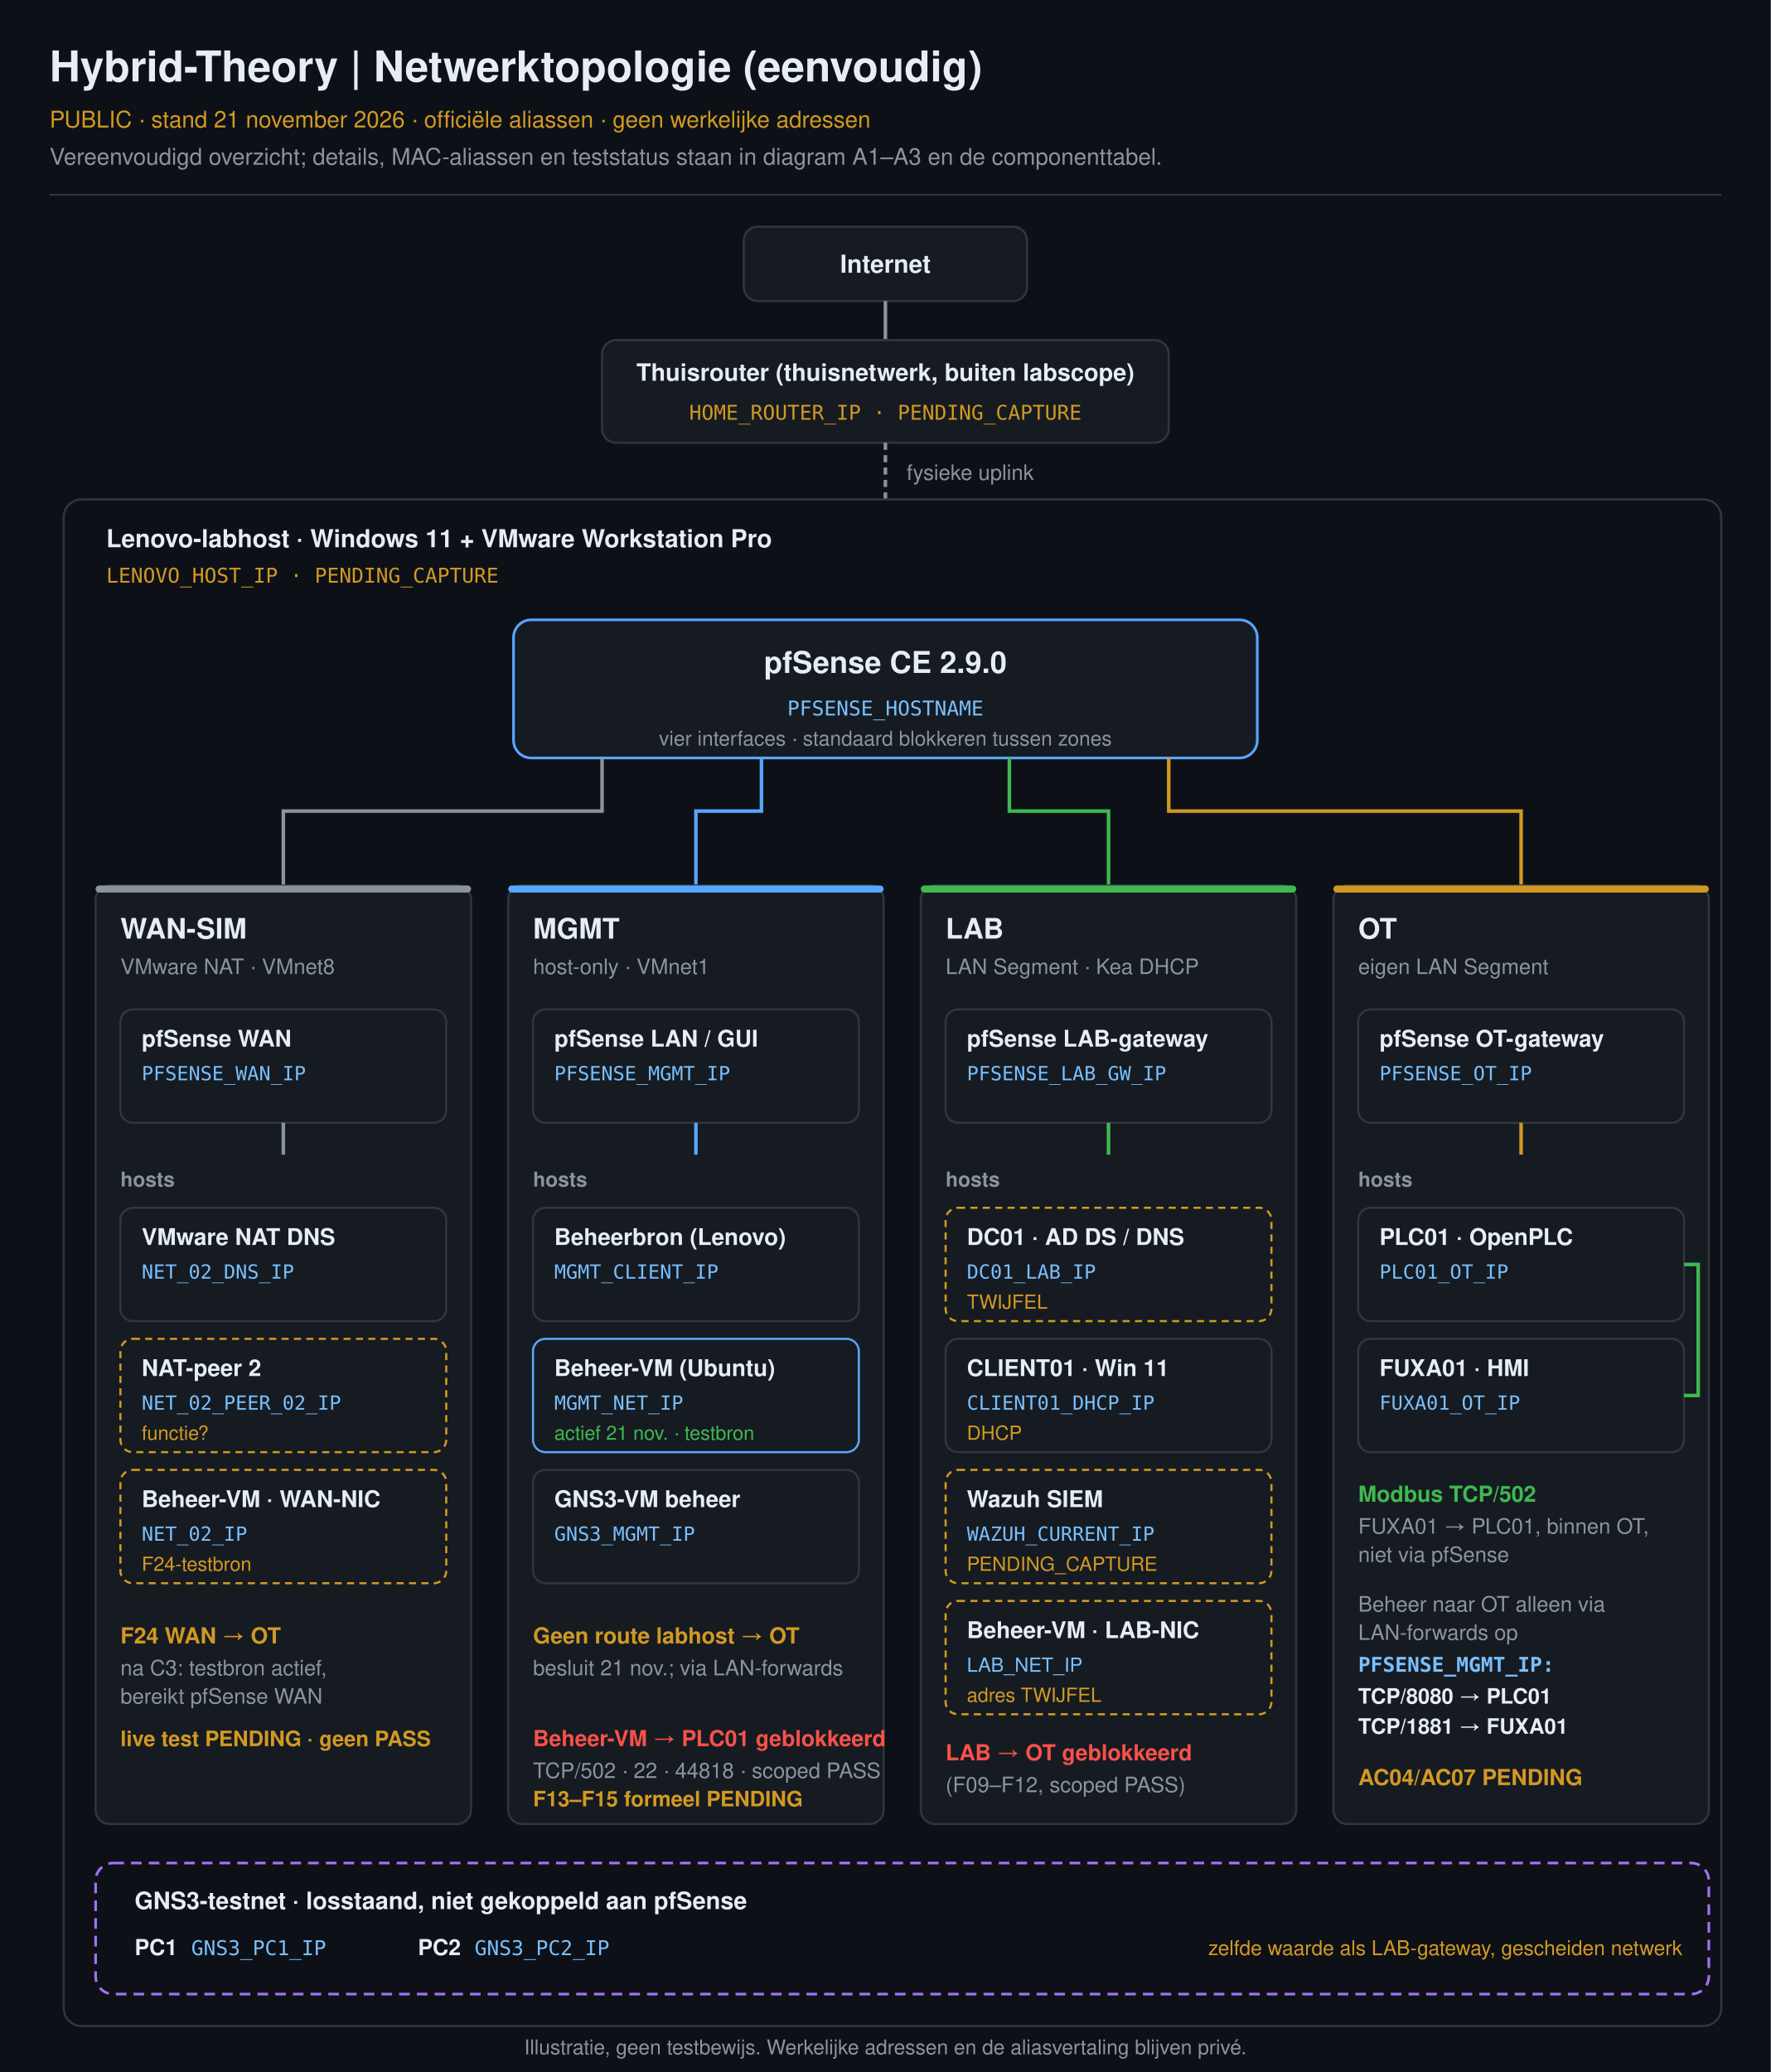
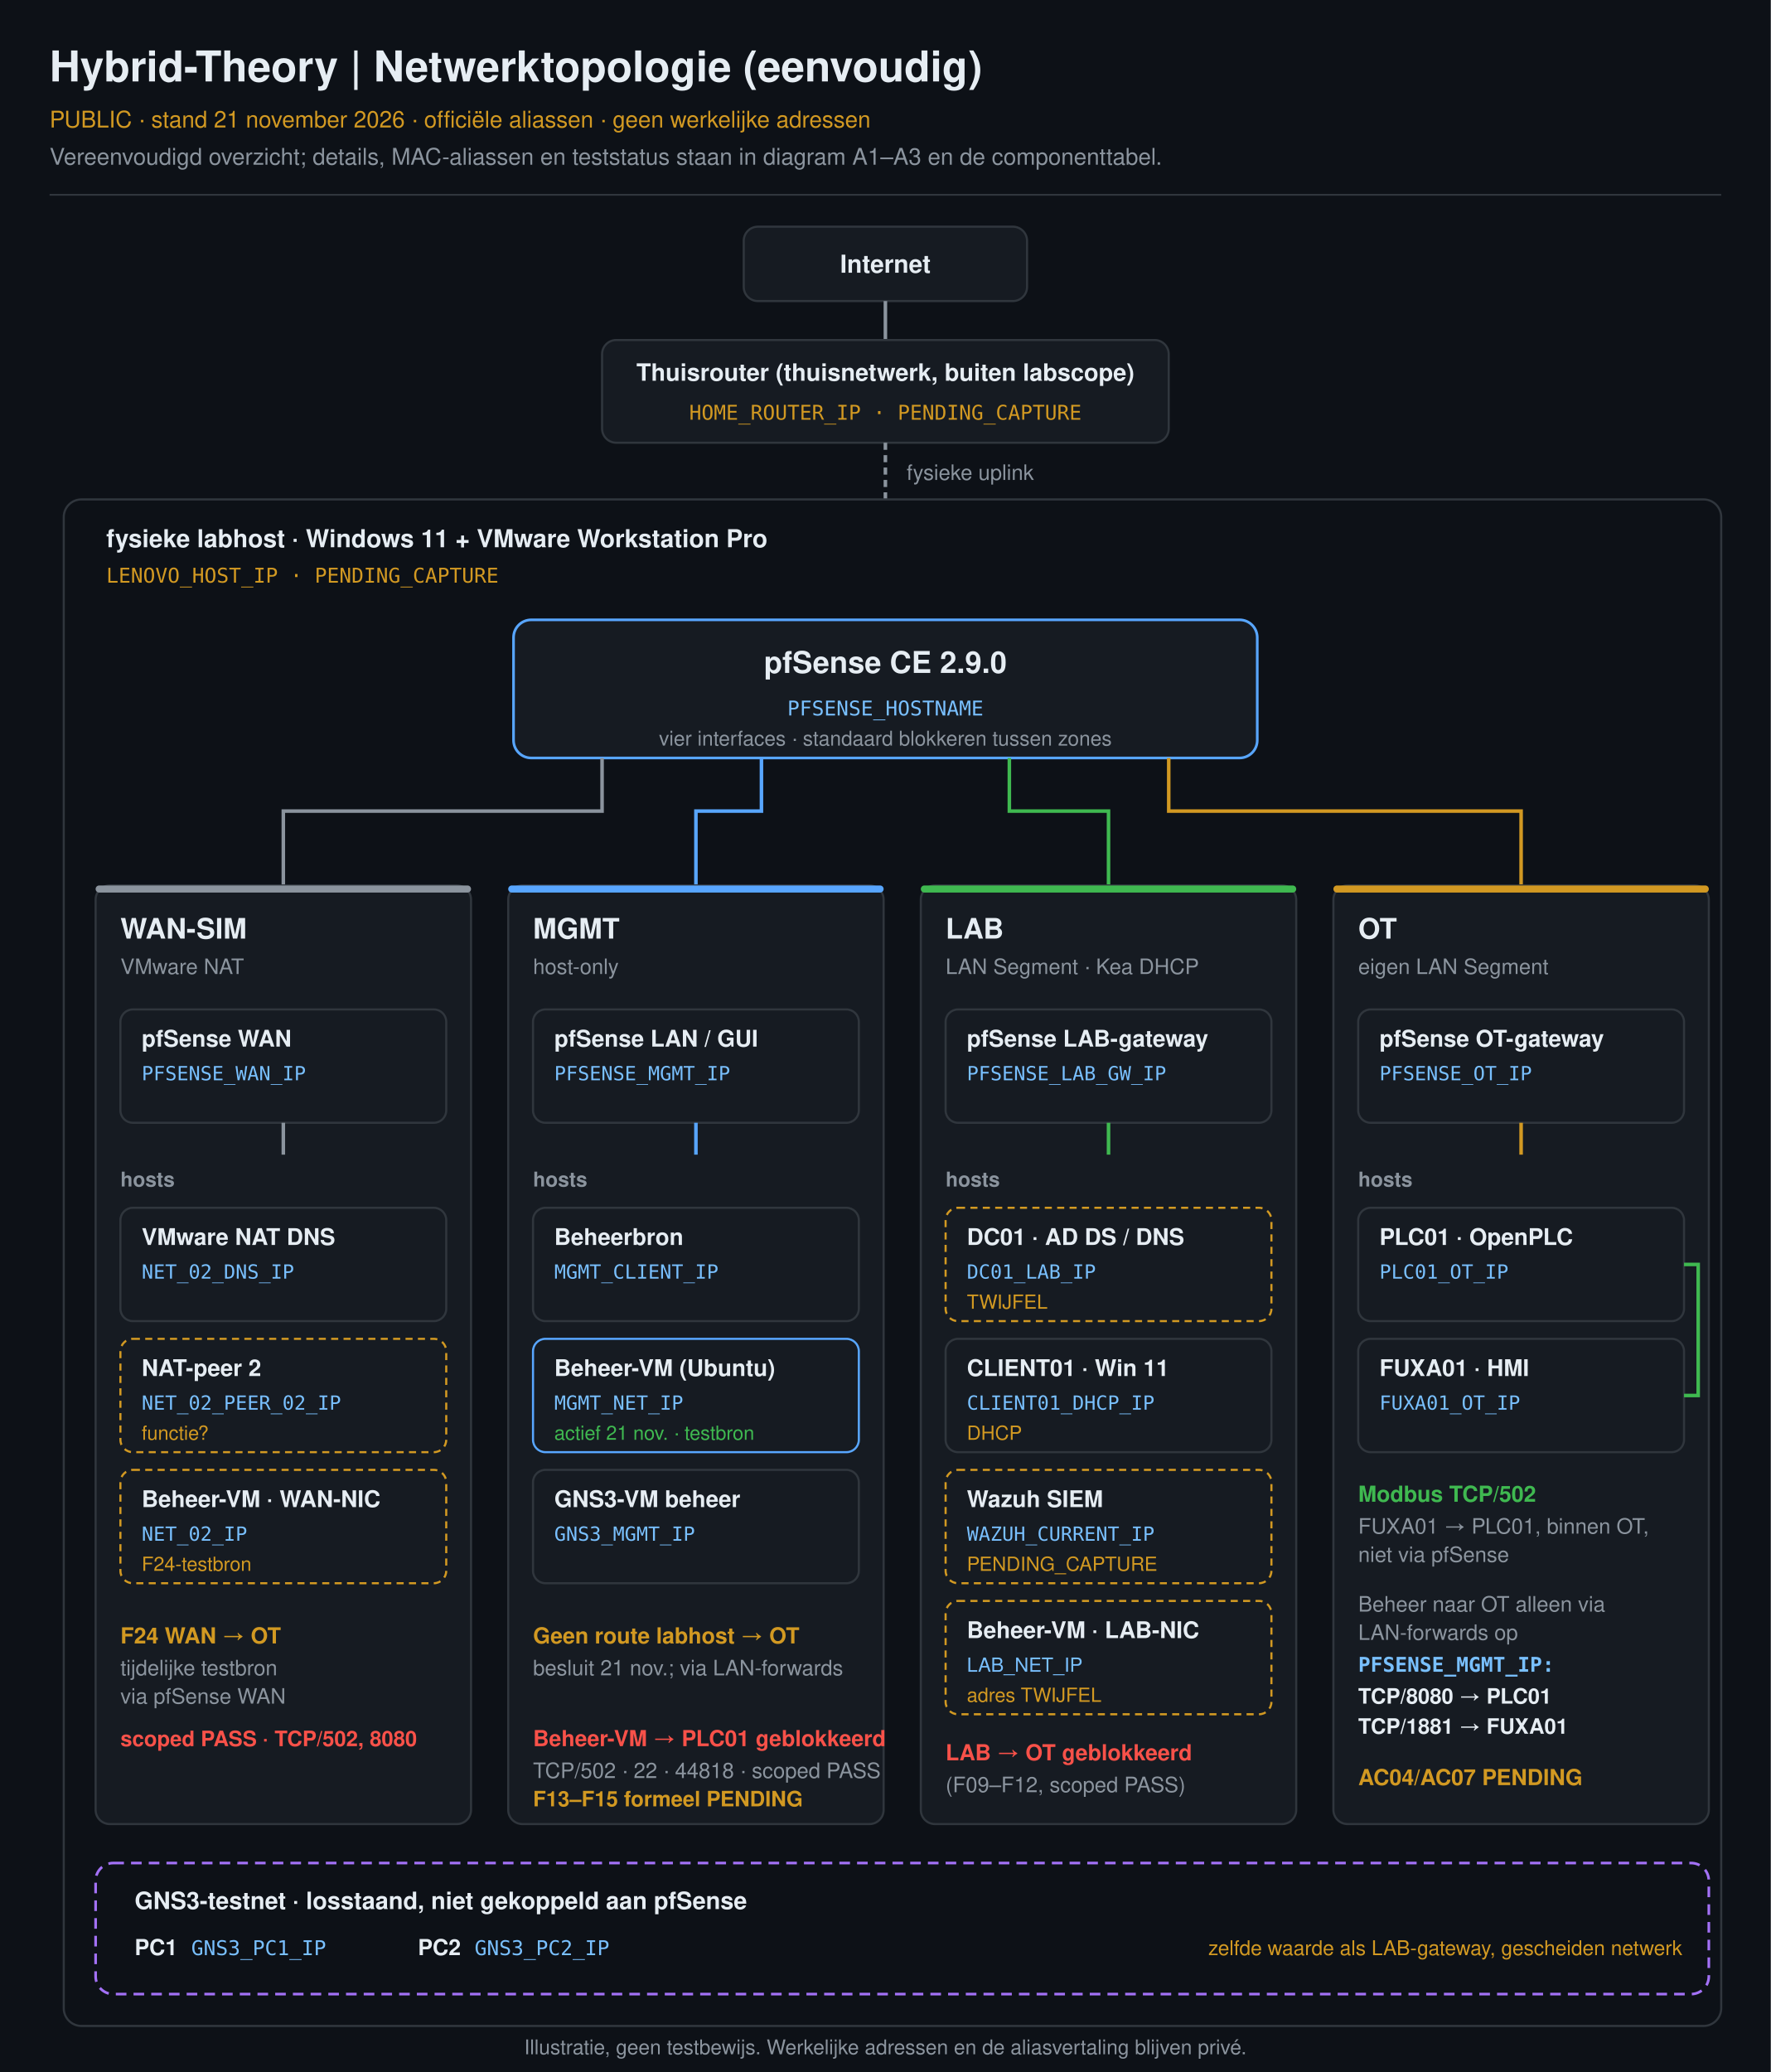
<svg xmlns="http://www.w3.org/2000/svg" viewBox="0 0 1000 1170" width="1000" height="1170" role="img" aria-labelledby="t d">
  <rect width="1000" height="1170" fill="#0d1117" />
  <text x="28" y="46" font-family="Segoe UI, Helvetica, Arial, sans-serif" font-size="24" font-weight="700" fill="#e6edf3" text-anchor="start">Hybrid-Theory | Netwerktopologie (eenvoudig)</text>
  <text x="28" y="72" font-family="Segoe UI, Helvetica, Arial, sans-serif" font-size="13" font-weight="400" fill="#d29922" text-anchor="start">PUBLIC · stand 21 november 2026 · officiële aliassen · geen werkelijke adressen</text>
  <text x="28" y="93" font-family="Segoe UI, Helvetica, Arial, sans-serif" font-size="13" font-weight="400" fill="#8b949e" text-anchor="start">Vereenvoudigd overzicht; details, MAC-aliassen en teststatus staan in diagram A1–A3 en de componenttabel.</text>
  <polyline points="28,110 972,110" fill="none" stroke="#30363d" stroke-width="1" />
  <rect x="420" y="128" width="160" height="42" rx="8" fill="#161b22" stroke="#30363d" stroke-width="1.2" />
  <text x="500" y="154" font-family="Segoe UI, Helvetica, Arial, sans-serif" font-size="14" font-weight="700" fill="#e6edf3" text-anchor="middle">Internet</text>
  <polyline points="500,170 500,192" fill="none" stroke="#8b949e" stroke-width="2" />
  <rect x="340" y="192" width="320" height="58" rx="8" fill="#161b22" stroke="#30363d" stroke-width="1.2" />
  <text x="500" y="215" font-family="Segoe UI, Helvetica, Arial, sans-serif" font-size="13.5" font-weight="700" fill="#e6edf3" text-anchor="middle">Thuisrouter (thuisnetwerk, buiten labscope)</text>
  <text x="500" y="237" font-family="Consolas, 'SFMono-Regular', Menlo, monospace" font-size="11.5" font-weight="400" fill="#d29922" text-anchor="middle">HOME_ROUTER_IP · PENDING_CAPTURE</text>
  <polyline points="500,250 500,282" fill="none" stroke="#8b949e" stroke-width="2" stroke-dasharray="4 3" />
  <text x="512" y="271" font-family="Segoe UI, Helvetica, Arial, sans-serif" font-size="12" font-weight="400" fill="#8b949e" text-anchor="start">fysieke uplink</text>
  <rect x="36" y="282" width="936" height="862" rx="10" fill="#0d1117" stroke="#30363d" stroke-width="1.2" />
-   <text x="60" y="309" font-family="Segoe UI, Helvetica, Arial, sans-serif" font-size="14" font-weight="700" fill="#e6edf3" text-anchor="start">Lenovo-labhost · Windows 11 + VMware Workstation Pro</text>
+   <text x="60" y="309" font-family="Segoe UI, Helvetica, Arial, sans-serif" font-size="14" font-weight="700" fill="#e6edf3" text-anchor="start">fysieke labhost · Windows 11 + VMware Workstation Pro</text>
  <text x="60" y="329" font-family="Consolas, 'SFMono-Regular', Menlo, monospace" font-size="11.5" font-weight="400" fill="#d29922" text-anchor="start">LENOVO_HOST_IP · PENDING_CAPTURE</text>
  <rect x="290" y="350" width="420" height="78" rx="10" fill="#161b22" stroke="#58a6ff" stroke-width="1.5" />
  <text x="500" y="380" font-family="Segoe UI, Helvetica, Arial, sans-serif" font-size="17" font-weight="700" fill="#e6edf3" text-anchor="middle">pfSense CE 2.9.0</text>
  <text x="500" y="404" font-family="Consolas, 'SFMono-Regular', Menlo, monospace" font-size="11.5" font-weight="400" fill="#79c0ff" text-anchor="middle">PFSENSE_HOSTNAME</text>
  <text x="500" y="421" font-family="Segoe UI, Helvetica, Arial, sans-serif" font-size="11.5" font-weight="400" fill="#8b949e" text-anchor="middle">vier interfaces · standaard blokkeren tussen zones</text>
  <polyline points="340,428 340,458 160.0,458 160.0,500" fill="none" stroke="#8b949e" stroke-width="2" />
  <polyline points="430,428 430,458 393.0,458 393.0,500" fill="none" stroke="#58a6ff" stroke-width="2" />
  <polyline points="570,428 570,458 626.0,458 626.0,500" fill="none" stroke="#3fb950" stroke-width="2" />
  <polyline points="660,428 660,458 859.0,458 859.0,500" fill="none" stroke="#d29922" stroke-width="2" />
  <rect x="54" y="500" width="212" height="530" rx="8" fill="#161b22" stroke="#30363d" stroke-width="1.2" />
  <rect x="54" y="500" width="212" height="4" rx="2" fill="#8b949e" />
  <text x="68" y="530" font-family="Segoe UI, Helvetica, Arial, sans-serif" font-size="16" font-weight="700" fill="#e6edf3" text-anchor="start">WAN-SIM</text>
-   <text x="68" y="550" font-family="Segoe UI, Helvetica, Arial, sans-serif" font-size="12" font-weight="400" fill="#8b949e" text-anchor="start">VMware NAT · VMnet8</text>
+   <text x="68" y="550" font-family="Segoe UI, Helvetica, Arial, sans-serif" font-size="12" font-weight="400" fill="#8b949e" text-anchor="start">VMware NAT</text>
  <rect x="287" y="500" width="212" height="530" rx="8" fill="#161b22" stroke="#30363d" stroke-width="1.2" />
  <rect x="287" y="500" width="212" height="4" rx="2" fill="#58a6ff" />
  <text x="301" y="530" font-family="Segoe UI, Helvetica, Arial, sans-serif" font-size="16" font-weight="700" fill="#e6edf3" text-anchor="start">MGMT</text>
-   <text x="301" y="550" font-family="Segoe UI, Helvetica, Arial, sans-serif" font-size="12" font-weight="400" fill="#8b949e" text-anchor="start">host-only · VMnet1</text>
+   <text x="301" y="550" font-family="Segoe UI, Helvetica, Arial, sans-serif" font-size="12" font-weight="400" fill="#8b949e" text-anchor="start">host-only</text>
  <rect x="520" y="500" width="212" height="530" rx="8" fill="#161b22" stroke="#30363d" stroke-width="1.2" />
  <rect x="520" y="500" width="212" height="4" rx="2" fill="#3fb950" />
  <text x="534" y="530" font-family="Segoe UI, Helvetica, Arial, sans-serif" font-size="16" font-weight="700" fill="#e6edf3" text-anchor="start">LAB</text>
  <text x="534" y="550" font-family="Segoe UI, Helvetica, Arial, sans-serif" font-size="12" font-weight="400" fill="#8b949e" text-anchor="start">LAN Segment · Kea DHCP</text>
  <rect x="753" y="500" width="212" height="530" rx="8" fill="#161b22" stroke="#30363d" stroke-width="1.2" />
  <rect x="753" y="500" width="212" height="4" rx="2" fill="#d29922" />
  <text x="767" y="530" font-family="Segoe UI, Helvetica, Arial, sans-serif" font-size="16" font-weight="700" fill="#e6edf3" text-anchor="start">OT</text>
  <text x="767" y="550" font-family="Segoe UI, Helvetica, Arial, sans-serif" font-size="12" font-weight="400" fill="#8b949e" text-anchor="start">eigen LAN Segment</text>
  <rect x="68" y="570" width="184" height="64" rx="7" fill="#161b22" stroke="#30363d" stroke-width="1.2" />
  <text x="80" y="591" font-family="Segoe UI, Helvetica, Arial, sans-serif" font-size="13" font-weight="700" fill="#e6edf3" text-anchor="start">pfSense WAN</text>
  <text x="80" y="610" font-family="Consolas, 'SFMono-Regular', Menlo, monospace" font-size="11" font-weight="400" fill="#79c0ff" text-anchor="start">PFSENSE_WAN_IP</text>
  <polyline points="160.0,634 160.0,652" fill="none" stroke="#8b949e" stroke-width="2" />
  <text x="68" y="670" font-family="Segoe UI, Helvetica, Arial, sans-serif" font-size="11.5" font-weight="700" fill="#8b949e" text-anchor="start">hosts</text>
  <rect x="68" y="682" width="184" height="64" rx="7" fill="#161b22" stroke="#30363d" stroke-width="1.2" />
  <text x="80" y="703" font-family="Segoe UI, Helvetica, Arial, sans-serif" font-size="13" font-weight="700" fill="#e6edf3" text-anchor="start">VMware NAT DNS</text>
  <text x="80" y="722" font-family="Consolas, 'SFMono-Regular', Menlo, monospace" font-size="11" font-weight="400" fill="#79c0ff" text-anchor="start">NET_02_DNS_IP</text>
  <rect x="68" y="756" width="184" height="64" rx="7" fill="#161b22" stroke="#d29922" stroke-width="1.2" stroke-dasharray="4 3" />
  <text x="80" y="777" font-family="Segoe UI, Helvetica, Arial, sans-serif" font-size="13" font-weight="700" fill="#e6edf3" text-anchor="start">NAT-peer 2</text>
  <text x="80" y="796" font-family="Consolas, 'SFMono-Regular', Menlo, monospace" font-size="11" font-weight="400" fill="#79c0ff" text-anchor="start">NET_02_PEER_02_IP</text>
  <text x="80" y="813" font-family="Segoe UI, Helvetica, Arial, sans-serif" font-size="11" font-weight="400" fill="#d29922" text-anchor="start">functie?</text>
  <rect x="68" y="830" width="184" height="64" rx="7" fill="#161b22" stroke="#d29922" stroke-width="1.2" stroke-dasharray="4 3" />
  <text x="80" y="851" font-family="Segoe UI, Helvetica, Arial, sans-serif" font-size="13" font-weight="700" fill="#e6edf3" text-anchor="start">Beheer-VM · WAN-NIC</text>
  <text x="80" y="870" font-family="Consolas, 'SFMono-Regular', Menlo, monospace" font-size="11" font-weight="400" fill="#79c0ff" text-anchor="start">NET_02_IP</text>
  <text x="80" y="887" font-family="Segoe UI, Helvetica, Arial, sans-serif" font-size="11" font-weight="400" fill="#d29922" text-anchor="start">F24-testbron</text>
  <text x="68" y="928" font-family="Segoe UI, Helvetica, Arial, sans-serif" font-size="12.5" font-weight="700" fill="#d29922" text-anchor="start">F24 WAN → OT</text>
-   <text x="68" y="946" font-family="Segoe UI, Helvetica, Arial, sans-serif" font-size="12" font-weight="400" fill="#8b949e" text-anchor="start">na C3: testbron actief,</text>
-   <text x="68" y="962" font-family="Segoe UI, Helvetica, Arial, sans-serif" font-size="12" font-weight="400" fill="#8b949e" text-anchor="start">bereikt pfSense WAN</text>
-   <text x="68" y="986" font-family="Segoe UI, Helvetica, Arial, sans-serif" font-size="12" font-weight="600" fill="#d29922" text-anchor="start">live test PENDING · geen PASS</text>
+   <text x="68" y="946" font-family="Segoe UI, Helvetica, Arial, sans-serif" font-size="12" font-weight="400" fill="#8b949e" text-anchor="start">tijdelijke testbron</text>
+   <text x="68" y="962" font-family="Segoe UI, Helvetica, Arial, sans-serif" font-size="12" font-weight="400" fill="#8b949e" text-anchor="start">via pfSense WAN</text>
+   <text x="68" y="986" font-family="Segoe UI, Helvetica, Arial, sans-serif" font-size="12" font-weight="600" fill="#f85149" text-anchor="start">scoped PASS · TCP/502, 8080</text>
  <rect x="301" y="570" width="184" height="64" rx="7" fill="#161b22" stroke="#30363d" stroke-width="1.2" />
  <text x="313" y="591" font-family="Segoe UI, Helvetica, Arial, sans-serif" font-size="13" font-weight="700" fill="#e6edf3" text-anchor="start">pfSense LAN / GUI</text>
  <text x="313" y="610" font-family="Consolas, 'SFMono-Regular', Menlo, monospace" font-size="11" font-weight="400" fill="#79c0ff" text-anchor="start">PFSENSE_MGMT_IP</text>
  <polyline points="393.0,634 393.0,652" fill="none" stroke="#58a6ff" stroke-width="2" />
  <text x="301" y="670" font-family="Segoe UI, Helvetica, Arial, sans-serif" font-size="11.5" font-weight="700" fill="#8b949e" text-anchor="start">hosts</text>
  <rect x="301" y="682" width="184" height="64" rx="7" fill="#161b22" stroke="#30363d" stroke-width="1.2" />
-   <text x="313" y="703" font-family="Segoe UI, Helvetica, Arial, sans-serif" font-size="13" font-weight="700" fill="#e6edf3" text-anchor="start">Beheerbron (Lenovo)</text>
+   <text x="313" y="703" font-family="Segoe UI, Helvetica, Arial, sans-serif" font-size="13" font-weight="700" fill="#e6edf3" text-anchor="start">Beheerbron</text>
  <text x="313" y="722" font-family="Consolas, 'SFMono-Regular', Menlo, monospace" font-size="11" font-weight="400" fill="#79c0ff" text-anchor="start">MGMT_CLIENT_IP</text>
  <rect x="301" y="756" width="184" height="64" rx="7" fill="#161b22" stroke="#58a6ff" stroke-width="1.2" />
  <text x="313" y="777" font-family="Segoe UI, Helvetica, Arial, sans-serif" font-size="13" font-weight="700" fill="#e6edf3" text-anchor="start">Beheer-VM (Ubuntu)</text>
  <text x="313" y="796" font-family="Consolas, 'SFMono-Regular', Menlo, monospace" font-size="11" font-weight="400" fill="#79c0ff" text-anchor="start">MGMT_NET_IP</text>
  <text x="313" y="813" font-family="Segoe UI, Helvetica, Arial, sans-serif" font-size="11" font-weight="400" fill="#3fb950" text-anchor="start">actief 21 nov. · testbron</text>
  <rect x="301" y="830" width="184" height="64" rx="7" fill="#161b22" stroke="#30363d" stroke-width="1.2" />
  <text x="313" y="851" font-family="Segoe UI, Helvetica, Arial, sans-serif" font-size="13" font-weight="700" fill="#e6edf3" text-anchor="start">GNS3-VM beheer</text>
  <text x="313" y="870" font-family="Consolas, 'SFMono-Regular', Menlo, monospace" font-size="11" font-weight="400" fill="#79c0ff" text-anchor="start">GNS3_MGMT_IP</text>
  <rect x="534" y="570" width="184" height="64" rx="7" fill="#161b22" stroke="#30363d" stroke-width="1.2" />
  <text x="546" y="591" font-family="Segoe UI, Helvetica, Arial, sans-serif" font-size="13" font-weight="700" fill="#e6edf3" text-anchor="start">pfSense LAB-gateway</text>
  <text x="546" y="610" font-family="Consolas, 'SFMono-Regular', Menlo, monospace" font-size="11" font-weight="400" fill="#79c0ff" text-anchor="start">PFSENSE_LAB_GW_IP</text>
  <polyline points="626.0,634 626.0,652" fill="none" stroke="#3fb950" stroke-width="2" />
  <text x="534" y="670" font-family="Segoe UI, Helvetica, Arial, sans-serif" font-size="11.5" font-weight="700" fill="#8b949e" text-anchor="start">hosts</text>
  <rect x="534" y="682" width="184" height="64" rx="7" fill="#161b22" stroke="#d29922" stroke-width="1.2" stroke-dasharray="4 3" />
  <text x="546" y="703" font-family="Segoe UI, Helvetica, Arial, sans-serif" font-size="13" font-weight="700" fill="#e6edf3" text-anchor="start">DC01 · AD DS / DNS</text>
  <text x="546" y="722" font-family="Consolas, 'SFMono-Regular', Menlo, monospace" font-size="11" font-weight="400" fill="#79c0ff" text-anchor="start">DC01_LAB_IP</text>
  <text x="546" y="739" font-family="Segoe UI, Helvetica, Arial, sans-serif" font-size="11" font-weight="400" fill="#d29922" text-anchor="start">TWIJFEL</text>
  <rect x="534" y="756" width="184" height="64" rx="7" fill="#161b22" stroke="#30363d" stroke-width="1.2" />
  <text x="546" y="777" font-family="Segoe UI, Helvetica, Arial, sans-serif" font-size="13" font-weight="700" fill="#e6edf3" text-anchor="start">CLIENT01 · Win 11</text>
  <text x="546" y="796" font-family="Consolas, 'SFMono-Regular', Menlo, monospace" font-size="11" font-weight="400" fill="#79c0ff" text-anchor="start">CLIENT01_DHCP_IP</text>
  <text x="546" y="813" font-family="Segoe UI, Helvetica, Arial, sans-serif" font-size="11" font-weight="400" fill="#d29922" text-anchor="start">DHCP</text>
  <rect x="534" y="830" width="184" height="64" rx="7" fill="#161b22" stroke="#d29922" stroke-width="1.2" stroke-dasharray="4 3" />
  <text x="546" y="851" font-family="Segoe UI, Helvetica, Arial, sans-serif" font-size="13" font-weight="700" fill="#e6edf3" text-anchor="start">Wazuh SIEM</text>
  <text x="546" y="870" font-family="Consolas, 'SFMono-Regular', Menlo, monospace" font-size="11" font-weight="400" fill="#79c0ff" text-anchor="start">WAZUH_CURRENT_IP</text>
  <text x="546" y="887" font-family="Segoe UI, Helvetica, Arial, sans-serif" font-size="11" font-weight="400" fill="#d29922" text-anchor="start">PENDING_CAPTURE</text>
  <rect x="767" y="570" width="184" height="64" rx="7" fill="#161b22" stroke="#30363d" stroke-width="1.2" />
  <text x="779" y="591" font-family="Segoe UI, Helvetica, Arial, sans-serif" font-size="13" font-weight="700" fill="#e6edf3" text-anchor="start">pfSense OT-gateway</text>
  <text x="779" y="610" font-family="Consolas, 'SFMono-Regular', Menlo, monospace" font-size="11" font-weight="400" fill="#79c0ff" text-anchor="start">PFSENSE_OT_IP</text>
  <polyline points="859.0,634 859.0,652" fill="none" stroke="#d29922" stroke-width="2" />
  <text x="767" y="670" font-family="Segoe UI, Helvetica, Arial, sans-serif" font-size="11.5" font-weight="700" fill="#8b949e" text-anchor="start">hosts</text>
  <rect x="767" y="682" width="184" height="64" rx="7" fill="#161b22" stroke="#30363d" stroke-width="1.2" />
  <text x="779" y="703" font-family="Segoe UI, Helvetica, Arial, sans-serif" font-size="13" font-weight="700" fill="#e6edf3" text-anchor="start">PLC01 · OpenPLC</text>
  <text x="779" y="722" font-family="Consolas, 'SFMono-Regular', Menlo, monospace" font-size="11" font-weight="400" fill="#79c0ff" text-anchor="start">PLC01_OT_IP</text>
  <rect x="767" y="756" width="184" height="64" rx="7" fill="#161b22" stroke="#30363d" stroke-width="1.2" />
  <text x="779" y="777" font-family="Segoe UI, Helvetica, Arial, sans-serif" font-size="13" font-weight="700" fill="#e6edf3" text-anchor="start">FUXA01 · HMI</text>
  <text x="779" y="796" font-family="Consolas, 'SFMono-Regular', Menlo, monospace" font-size="11" font-weight="400" fill="#79c0ff" text-anchor="start">FUXA01_OT_IP</text>
  <polyline points="951,714 959,714 959,788 951,788" fill="none" stroke="#3fb950" stroke-width="2" />
  <text x="301" y="928" font-family="Segoe UI, Helvetica, Arial, sans-serif" font-size="12.5" font-weight="700" fill="#d29922" text-anchor="start">Geen route labhost → OT</text>
  <text x="301" y="946" font-family="Segoe UI, Helvetica, Arial, sans-serif" font-size="12" font-weight="400" fill="#8b949e" text-anchor="start">besluit 21 nov.; via LAN-forwards</text>
  <text x="301" y="986" font-family="Segoe UI, Helvetica, Arial, sans-serif" font-size="12.5" font-weight="700" fill="#f85149" text-anchor="start">Beheer-VM → PLC01 geblokkeerd</text>
  <text x="301" y="1004" font-family="Segoe UI, Helvetica, Arial, sans-serif" font-size="12" font-weight="400" fill="#8b949e" text-anchor="start">TCP/502 · 22 · 44818 · scoped PASS</text>
  <text x="301" y="1020" font-family="Segoe UI, Helvetica, Arial, sans-serif" font-size="12" font-weight="600" fill="#d29922" text-anchor="start">F13–F15 formeel PENDING</text>
  <rect x="534" y="904" width="184" height="64" rx="7" fill="#161b22" stroke="#d29922" stroke-width="1.2" stroke-dasharray="4 3" />
  <text x="546" y="925" font-family="Segoe UI, Helvetica, Arial, sans-serif" font-size="13" font-weight="700" fill="#e6edf3" text-anchor="start">Beheer-VM · LAB-NIC</text>
  <text x="546" y="944" font-family="Segoe UI, Helvetica, Arial, sans-serif" font-size="11" font-weight="400" fill="#79c0ff" text-anchor="start">LAB_NET_IP</text>
  <text x="546" y="961" font-family="Segoe UI, Helvetica, Arial, sans-serif" font-size="11" font-weight="400" fill="#d29922" text-anchor="start">adres TWIJFEL</text>
  <text x="534" y="994" font-family="Segoe UI, Helvetica, Arial, sans-serif" font-size="12.5" font-weight="700" fill="#f85149" text-anchor="start">LAB → OT geblokkeerd</text>
  <text x="534" y="1012" font-family="Segoe UI, Helvetica, Arial, sans-serif" font-size="12" font-weight="400" fill="#8b949e" text-anchor="start">(F09–F12, scoped PASS)</text>
  <text x="767" y="848" font-family="Segoe UI, Helvetica, Arial, sans-serif" font-size="12.5" font-weight="700" fill="#3fb950" text-anchor="start">Modbus TCP/502</text>
  <text x="767" y="866" font-family="Segoe UI, Helvetica, Arial, sans-serif" font-size="12" font-weight="400" fill="#8b949e" text-anchor="start">FUXA01 → PLC01, binnen OT,</text>
  <text x="767" y="882" font-family="Segoe UI, Helvetica, Arial, sans-serif" font-size="12" font-weight="400" fill="#8b949e" text-anchor="start">niet via pfSense</text>
  <text x="767" y="910" font-family="Segoe UI, Helvetica, Arial, sans-serif" font-size="12" font-weight="400" fill="#8b949e" text-anchor="start">Beheer naar OT alleen via</text>
  <text x="767" y="926" font-family="Segoe UI, Helvetica, Arial, sans-serif" font-size="12" font-weight="400" fill="#8b949e" text-anchor="start">LAN-forwards op</text>
  <text x="767" y="944" font-family="Consolas, 'SFMono-Regular', Menlo, monospace" font-size="11.5" font-weight="700" fill="#79c0ff" text-anchor="start">PFSENSE_MGMT_IP:</text>
  <text x="767" y="962" font-family="Segoe UI, Helvetica, Arial, sans-serif" font-size="12" font-weight="700" fill="#e6edf3" text-anchor="start">TCP/8080 → PLC01</text>
  <text x="767" y="979" font-family="Segoe UI, Helvetica, Arial, sans-serif" font-size="12" font-weight="700" fill="#e6edf3" text-anchor="start">TCP/1881 → FUXA01</text>
  <text x="767" y="1008" font-family="Segoe UI, Helvetica, Arial, sans-serif" font-size="12.5" font-weight="700" fill="#d29922" text-anchor="start">AC04/AC07 PENDING</text>
  <rect x="54" y="1052" width="911" height="74" rx="10" fill="#0d1117" stroke="#a371f7" stroke-width="1.5" stroke-dasharray="6 4" />
  <text x="76" y="1078" font-family="Segoe UI, Helvetica, Arial, sans-serif" font-size="13.5" font-weight="700" fill="#e6edf3" text-anchor="start">GNS3-testnet · losstaand, niet gekoppeld aan pfSense</text>
  <text x="76" y="1104" font-family="Segoe UI, Helvetica, Arial, sans-serif" font-size="12.5" font-weight="700" fill="#e6edf3" text-anchor="start">PC1</text>
  <text x="108" y="1104" font-family="Consolas, 'SFMono-Regular', Menlo, monospace" font-size="11.5" font-weight="400" fill="#79c0ff" text-anchor="start">GNS3_PC1_IP</text>
  <text x="236" y="1104" font-family="Segoe UI, Helvetica, Arial, sans-serif" font-size="12.5" font-weight="700" fill="#e6edf3" text-anchor="start">PC2</text>
  <text x="268" y="1104" font-family="Consolas, 'SFMono-Regular', Menlo, monospace" font-size="11.5" font-weight="400" fill="#79c0ff" text-anchor="start">GNS3_PC2_IP</text>
  <text x="950" y="1104" font-family="Segoe UI, Helvetica, Arial, sans-serif" font-size="11.5" font-weight="400" fill="#d29922" text-anchor="end">zelfde waarde als LAB-gateway, gescheiden netwerk</text>
  <text x="500" y="1160" font-family="Segoe UI, Helvetica, Arial, sans-serif" font-size="11.5" font-weight="400" fill="#8b949e" text-anchor="middle">Illustratie, geen testbewijs. Werkelijke adressen en de aliasvertaling blijven privé.</text>
</svg>
